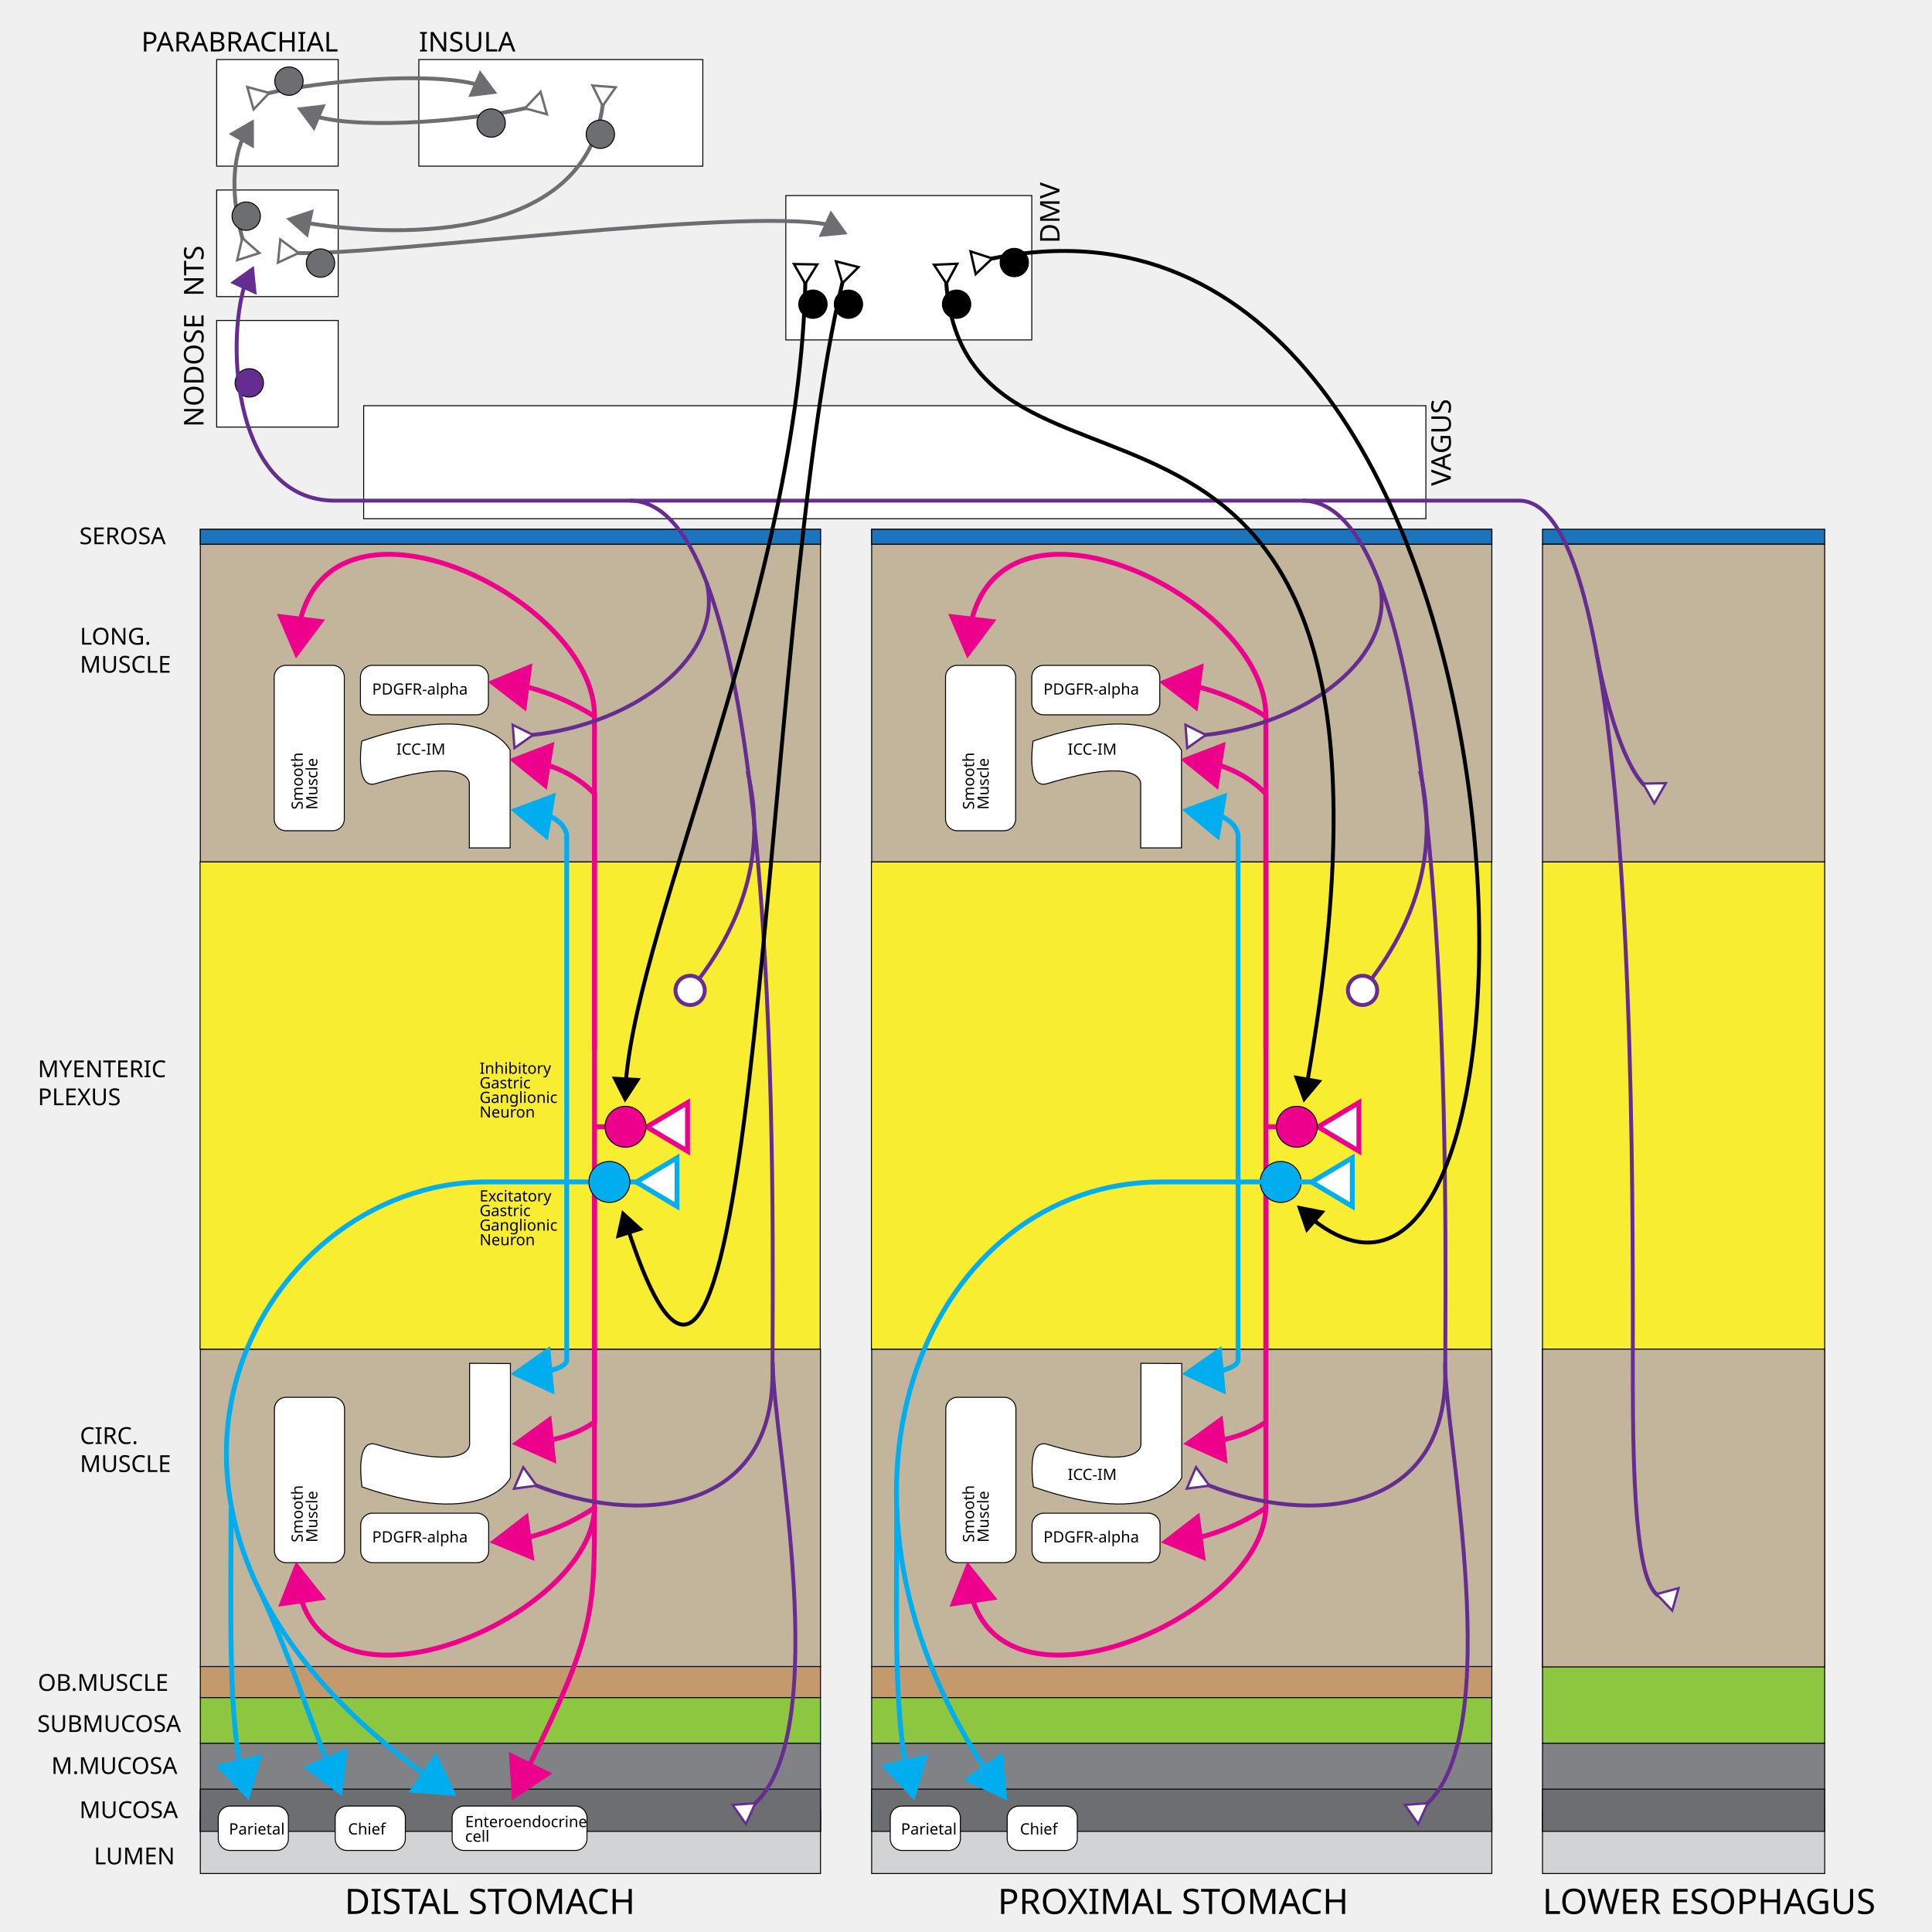
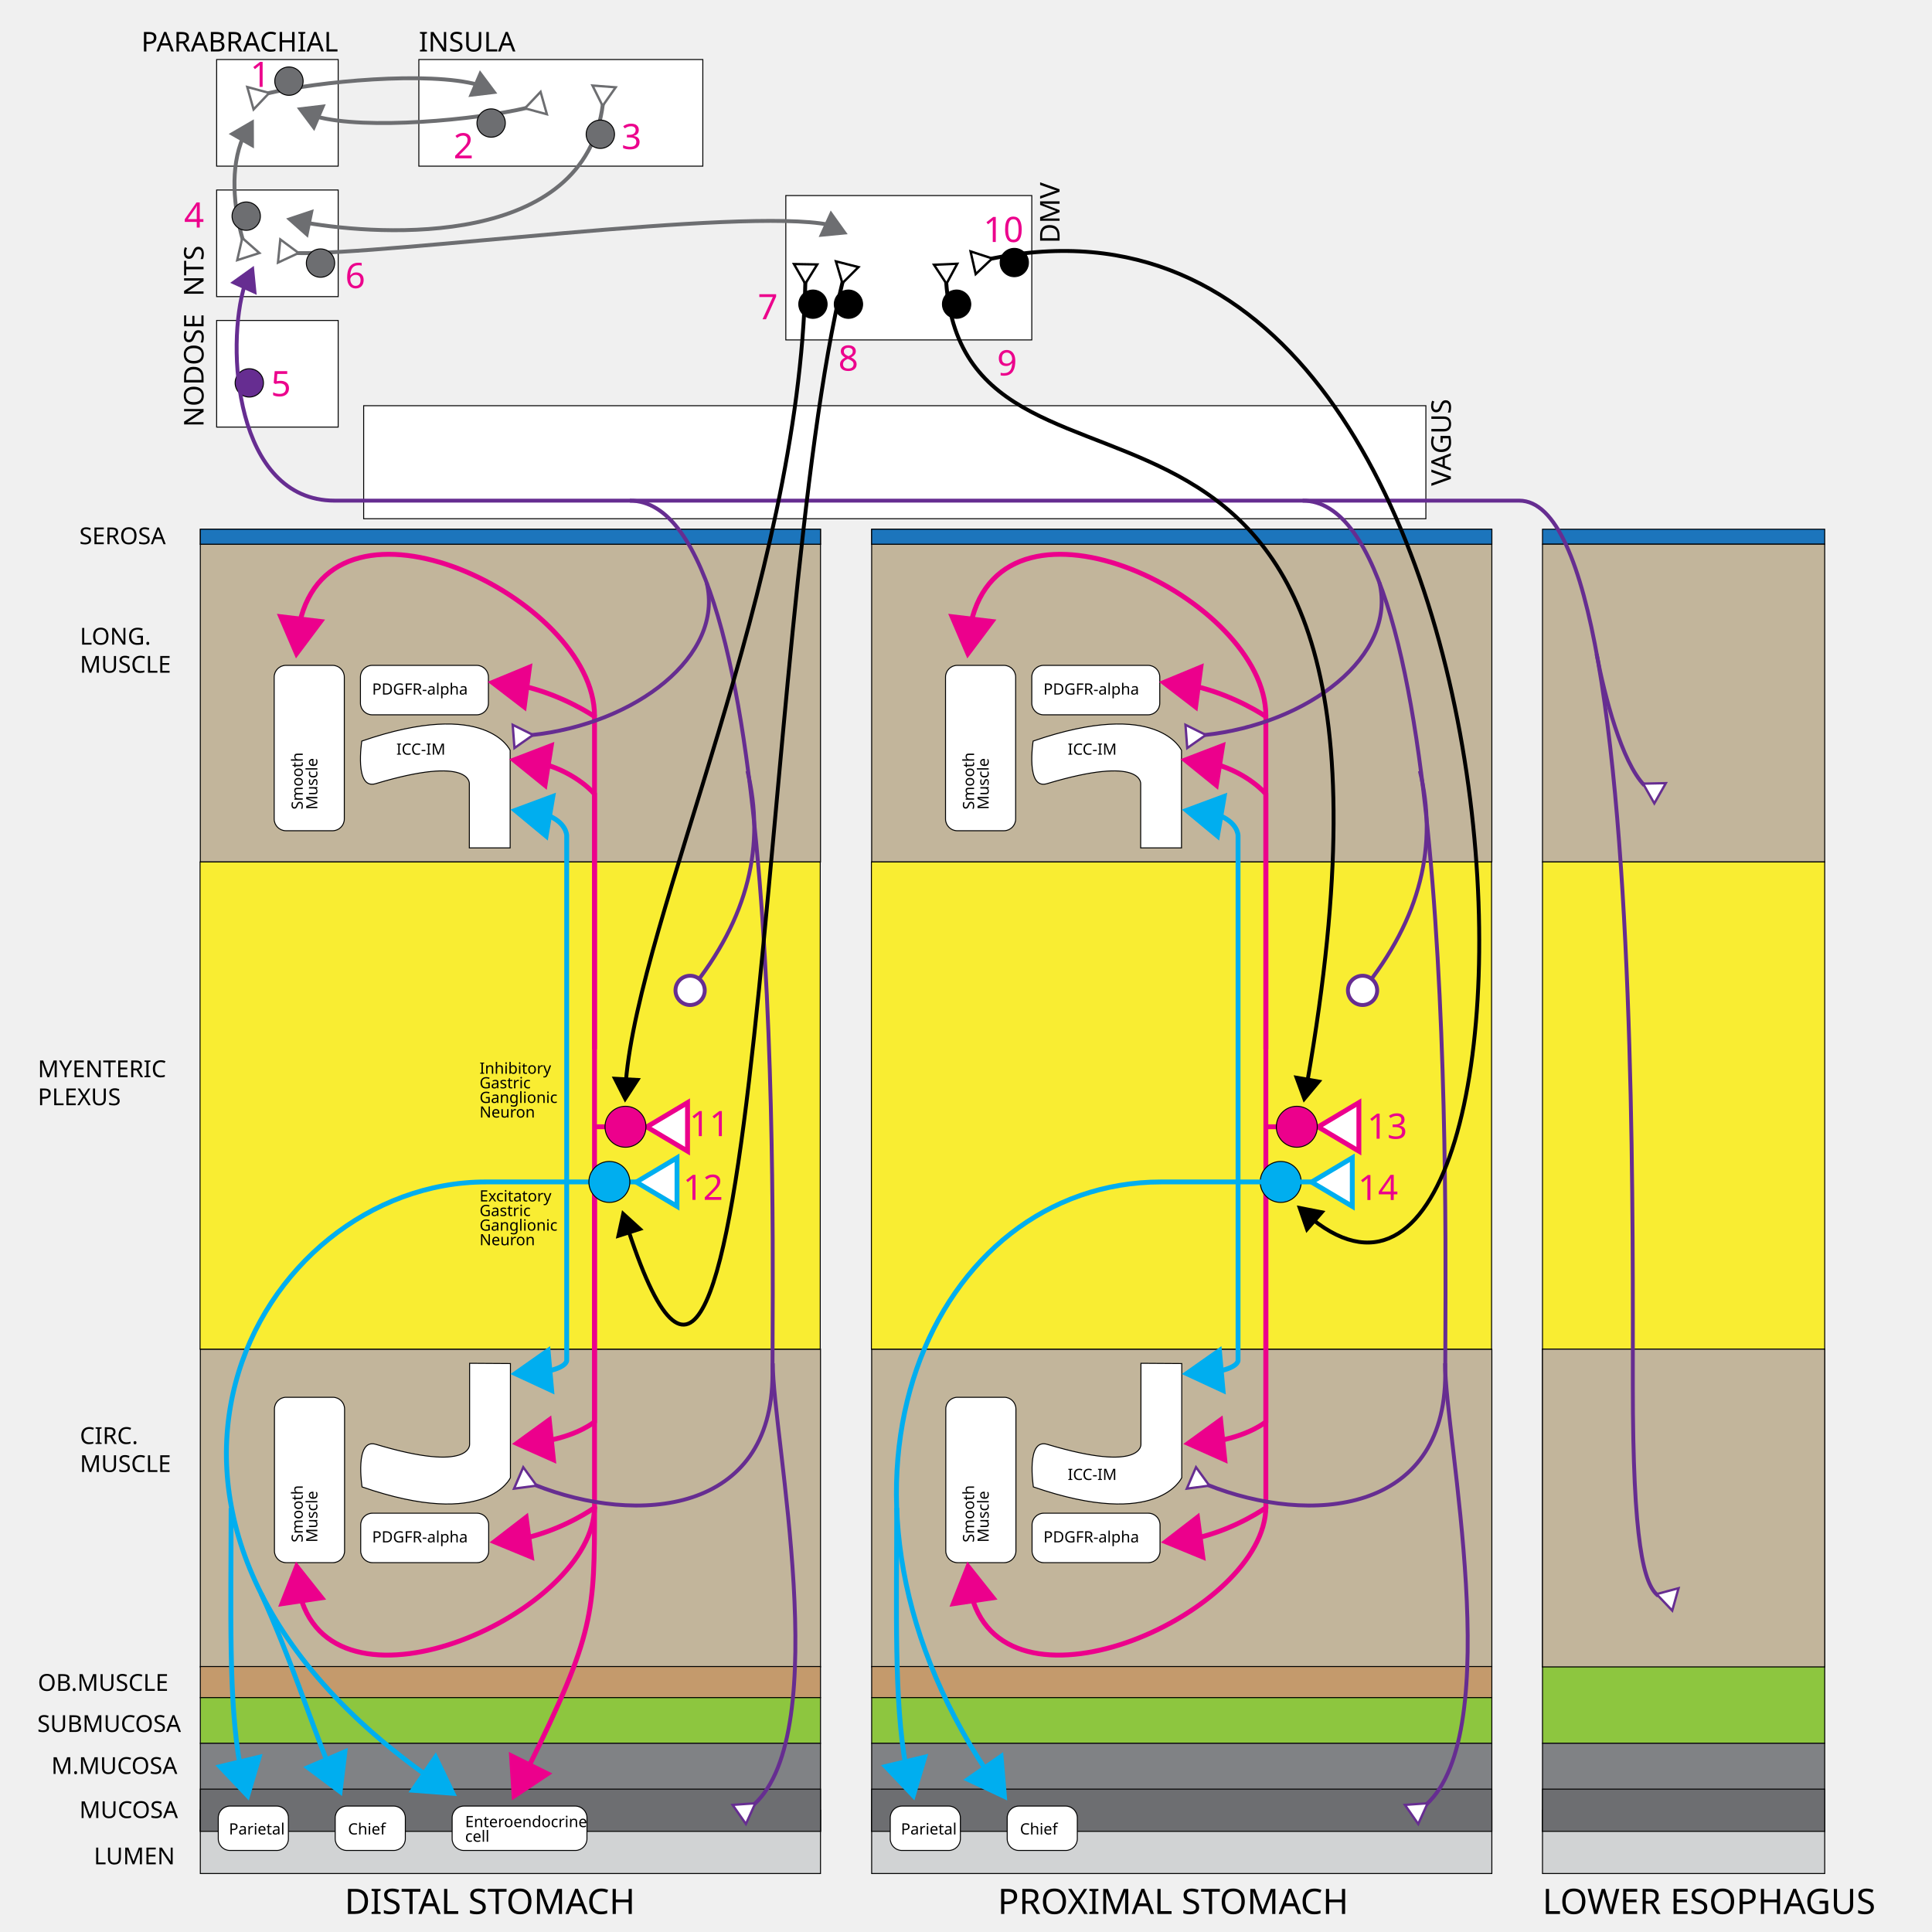
<svg xmlns="http://www.w3.org/2000/svg" version="1.1" id="Layer_1" x="0px" y="0px" viewBox="0 0 1984.25 1984.25" style="enable-background:new 0 0 1984.25 1984.25;" xml:space="preserve">
  <defs id="defs402929" />
  <style type="text/css" id="style402094">
	.st0{fill:#1C75BC;stroke:#000000;stroke-miterlimit:10;}
	.st1{fill:#C2B59B;stroke:#000000;stroke-miterlimit:10;}
	.st2{fill:#F9ED32;stroke:#000000;stroke-miterlimit:10;}
	.st3{fill:#C49A6C;stroke:#000000;stroke-miterlimit:10;}
	.st4{fill:#8DC63F;stroke:#000000;stroke-miterlimit:10;}
	.st5{fill:#808285;stroke:#000000;stroke-miterlimit:10;}
	.st6{fill:#D1D3D4;stroke:#000000;stroke-miterlimit:10;}
	.st7{fill:#6D6E71;stroke:#000000;stroke-miterlimit:10;}
	.st8{fill:#FFFFFF;stroke:#000000;stroke-miterlimit:10;}
	.st9{font-family:'CourierNewPS-BoldMT';}
	.st10{font-size:28px;}
	.st11{font-size:36px;}
	.st12{font-size:24px;}
	.st13{fill:none;stroke:#00AEEF;stroke-width:5;stroke-miterlimit:10;}
	.st14{fill:#00AEEF;}
	.st15{fill:none;stroke:#EC008C;stroke-width:5;stroke-miterlimit:10;}
	.st16{fill:#FFFFFF;}
	.st17{fill:#EC008C;}
	.st18{fill:#EC008C;stroke:#000000;stroke-miterlimit:10;}
	.st19{fill:#00AEEF;stroke:#000000;stroke-miterlimit:10;}
	.st20{font-family:'MyriadPro-Regular';}
	.st21{font-size:16px;}
	.st22{fill:none;stroke:#6D6E71;stroke-width:4;stroke-miterlimit:10;}
	.st23{fill:#6D6E71;}
	.st24{fill:#662D91;stroke:#000000;stroke-miterlimit:10;}
	.st25{fill:none;stroke:#662D91;stroke-width:4;stroke-miterlimit:10;}
	.st26{fill:#662D91;}
	.st27{fill:none;stroke:#000000;stroke-width:4;stroke-miterlimit:10;}
	.st28{stroke:#000000;stroke-miterlimit:10;}
</style>
  <rect x="895.24" y="543.54" class="st0" width="636.95" height="15.38" id="rect402096" />
  <rect x="895.24" y="558.92" class="st1" width="636.95" height="326.35" id="rect402098" />
  <rect x="895.24" y="1385.63" class="st1" width="636.95" height="326.35" id="rect402100" />
  <rect x="894.97" y="885.28" class="st2" width="636.95" height="500.35" id="rect402102" />
  <rect x="895.24" y="1711.62" class="st3" width="636.95" height="31.92" id="rect402104" />
  <rect x="895.24" y="1743.54" class="st4" width="636.95" height="46.89" id="rect402106" />
  <rect x="895.24" y="1790.43" class="st5" width="636.95" height="90.46" id="rect402108" />
  <rect x="895.24" y="1859.2" class="st6" width="636.95" height="65" id="rect402110" />
  <rect x="895.24" y="1837.52" class="st7" width="636.95" height="43.37" id="rect402112" />
  <rect x="895.24" y="543.54" class="st0" width="636.95" height="15.38" id="rect402114" />
  <rect x="1584.21" y="543.54" class="st0" width="289.85" height="15.38" id="rect402116" />
  <rect x="1584.21" y="558.92" class="st1" width="289.85" height="326.35" id="rect402118" />
  <rect x="1584.21" y="1385.63" class="st1" width="289.85" height="326.35" id="rect402120" />
  <rect x="1584.21" y="885.28" class="st2" width="289.85" height="500.35" id="rect402122" />
  <rect x="1584.21" y="1711.62" class="st4" width="289.85" height="78.81" id="rect402124" />
  <rect x="1584.21" y="1790.43" class="st5" width="289.85" height="90.46" id="rect402126" />
  <rect x="1584.21" y="1859.2" class="st6" width="289.85" height="65" id="rect402128" />
  <rect x="1584.21" y="1837.52" class="st7" width="289.85" height="43.37" id="rect402130" />
  <rect x="1584.21" y="1385.63" class="st1" width="289.85" height="326.35" id="rect402132" />
  <rect x="222.5" y="329.14" class="st8" width="124.83" height="109.5" id="rect402134" />
  <rect x="373.5" y="416.68" class="st8" width="1090.94" height="116.08" id="rect402136" />
  <text transform="rotate(-90)" class="st9 st10" id="text402138" x="-438.64" y="209.058">NODOSE</text>
  <text class="st9 st10" id="text402140" x="430.171" y="52.868">INSULA</text>
  <rect x="222.5" y="195.14" class="st8" width="124.83" height="109.5" id="rect402142" />
  <text transform="rotate(-90)" class="st9 st10" id="text402144" x="-304.368" y="209.058">NTS</text>
  <rect x="222.5" y="61.15" class="st8" width="124.83" height="109.5" id="rect402146" />
  <text class="st9 st10" id="text402148" x="145.123" y="52.868">PARABRACHIAL</text>
  <rect x="430.17" y="61.15" class="st8" width="291.66" height="109.5" id="rect402150" />
  <text class="st9 st11" id="text402152" x="353.894" y="1965.708">DISTAL STOMACH</text>
  <text class="st9 st11" id="text402154" x="1024.732" y="1965.708">PROXIMAL STOMACH</text>
  <text class="st9 st11" id="text402156" x="1584.207" y="1965.708">LOWER ESOPHAGUS</text>
  <text class="st9 st12" id="text402158" x="81.51" y="558.923">SEROSA</text>
  <text id="text402164" x="82.036" y="662.063">
    <tspan x="82.036" y="662.063" class="st9 st12" id="tspan402160">LONG.</tspan>
    <tspan x="82.036" y="690.863" class="st9 st12" id="tspan402162">MUSCLE</tspan>
  </text>
  <text id="text402170" x="82.036" y="1483.005">
    <tspan x="82.036" y="1483.005" class="st9 st12" id="tspan402166">CIRC.</tspan>
    <tspan x="82.036" y="1511.805" class="st9 st12" id="tspan402168">MUSCLE</tspan>
  </text>
  <text class="st9 st12" id="text402172" x="38.829" y="1736.579">OB.MUSCLE</text>
  <text class="st9 st12" id="text402174" x="96.438" y="1914.736">LUMEN</text>
  <text class="st9 st12" id="text402176" x="81.51" y="1867.204">MUCOSA</text>
  <text class="st9 st12" id="text402178" x="52.706" y="1821.923">M.MUCOSA</text>
  <text class="st9 st12" id="text402180" x="38.303" y="1778.803">SUBMUCOSA</text>
  <text id="text402186" x="38.829" y="1106.298">
    <tspan x="38.829" y="1106.298" class="st9 st12" id="tspan402182">MYENTERIC</tspan>
    <tspan x="38.829" y="1135.098" class="st9 st12" id="tspan402184">PLEXUS</tspan>
  </text>
  <rect x="807.07" y="200.84" class="st8" width="252.63" height="148.28" id="rect402188" />
  <text transform="rotate(-90)" class="st9 st10" id="text402190" x="-249.894" y="1088.223">DMV</text>
  <text transform="rotate(-90)" class="st9 st10" id="text402192" x="-499.008" y="1490.064">VAGUS</text>
  <g id="g402200" transform="translate(56,-4)">
    <path class="st8" d="M 975.12,857.19 H 927.1 c -6.6,0 -12,-5.4 -12,-12 V 699.35 c 0,-6.6 5.4,-12 12,-12 h 48.02 c 6.6,0 12,5.4 12,12 v 145.84 c 0,6.6 -5.4,12 -12,12 z" id="path402194" />
    <path class="st8" d="M 1123.13,738.14 H 1015.7 c -6.6,0 -12,-5.4 -12,-12 v -26.79 c 0,-6.6 5.4,-12 12,-12 h 107.43 c 6.6,0 12,5.4 12,12 v 26.79 c 0,6.6 -5.4,12 -12,12 z" id="path402196" />
    <path class="st8" d="m 1005.07,765.13 c 128.57,-44.44 152.38,9.52 152.38,9.52 v 100.19 h -41.92 v -65.99 c 0,0 2.13,-29.51 -96.18,0 -22.22,6.67 -14.28,-43.72 -14.28,-43.72 z" id="path402198" />
  </g>
  <g id="g402208" transform="translate(56,-4)">
    <path class="st8" d="m 975.39,1439.07 h -48.02 c -6.6,0 -12,5.4 -12,12 v 145.84 c 0,6.6 5.4,12 12,12 h 48.02 c 6.6,0 12,-5.4 12,-12 v -145.84 c 0,-6.6 -5.4,-12 -12,-12 z" id="path402202" />
    <path class="st8" d="m 1123.4,1558.12 h -107.43 c -6.6,0 -12,5.4 -12,12 v 26.79 c 0,6.6 5.4,12 12,12 h 107.43 c 6.6,0 12,-5.4 12,-12 v -26.79 c 0,-6.6 -5.4,-12 -12,-12 z" id="path402204" />
    <path class="st8" d="m 1005.34,1531.13 c 128.57,44.44 152.38,-9.52 152.38,-9.52 v -117.19 l -41.92,-0.28 v 83.28 c 0,0 2.13,29.51 -96.18,0 -22.21,-6.68 -14.28,43.71 -14.28,43.71 z" id="path402206" />
  </g>
  <g id="g402218" transform="translate(56,-4)">
    <g id="g402216">
      <path class="st13" d="m 1215.53,1217.9 c 0,-109.15 0,-355.73 0,-355.73 0,0 0.1,-14.16 -22.23,-21.85" id="path402210" />
      <g id="g402214">
        <polygon class="st14" points="1157.73,835.48 1196.11,867.29 1204.46,818.13 " id="polygon402212" />
      </g>
    </g>
  </g>
  <g id="g402228" transform="translate(56,-4)">
    <g id="g402226">
      <path class="st13" d="m 1215.53,1217.9 c 0,56.32 0,183.53 0,183.53 0,0 0.1,7.25 -22.01,11.23" id="path402220" />
      <g id="g402224">
        <polygon class="st14" points="1157.73,1415.21 1202.96,1436.18 1198.49,1386.52 " id="polygon402222" />
      </g>
    </g>
  </g>
  <g id="g402242" transform="translate(56,-4)">
    <g id="g402240">
      <polyline class="st15" points="1302.27,1161.24 1291.96,1161.24 1244.09,1161.24   " id="polyline402230" />
      <g id="g402238">
        <g id="g402236">
          <polygon class="st16" points="1297.77,1161.38 1339.63,1186.31 1339.63,1136.45 " id="polygon402232" />
          <path class="st17" d="m 1342.13,1132.05 -49.24,29.33 49.24,29.33 z m -39.47,29.33 34.47,-20.53 v 41.06 z" id="path402234" />
        </g>
      </g>
    </g>
  </g>
  <circle class="st18" cx="1331.89" cy="1157.24" r="21.03" id="circle402244" />
  <g id="g402254" transform="translate(56,-4)">
    <g id="g402252">
      <path class="st15" d="m 1244.09,1161.24 c 0,-104.88 0,-341.79 0,-341.79 0,0 -17.66,-21.12 -52.24,-30.85" id="path402246" />
      <g id="g402250">
        <polygon class="st17" points="1156.29,783.79 1195.03,815.17 1202.83,765.93 " id="polygon402248" />
      </g>
    </g>
  </g>
  <g id="g402264" transform="translate(56,-4)">
    <g id="g402262">
      <path class="st15" d="m 1244.09,1081.73 c 0,-104.88 0,-341.79 0,-341.79 0,0 -32.16,-22.13 -74.16,-31.52" id="path402256" />
      <g id="g402260">
        <polygon class="st17" points="1134.29,704.28 1173.82,734.66 1180.36,685.23 " id="polygon402258" />
      </g>
    </g>
  </g>
  <g id="g402274" transform="translate(56,-4)">
    <g id="g402272">
      <path class="st15" d="m 1244.09,1210.68 c 0,104.88 0,341.79 0,341.79 0,0 -30.8,22.05 -72.16,31.47" id="path402266" />
      <g id="g402270">
        <polygon class="st17" points="1136.29,1588.13 1182.39,1607.11 1175.77,1557.69 " id="polygon402268" />
      </g>
    </g>
  </g>
  <g id="g402284" transform="translate(56,-4)">
    <g id="g402282">
      <path class="st15" d="m 1244.09,1161.24 c 0,92.98 0,303.02 0,303.02 0,0 -15.7,13.32 -49.06,19.57" id="path402276" />
      <g id="g402280">
        <polygon class="st17" points="1159.29,1487 1204.83,1507.29 1199.63,1457.71 " id="polygon402278" />
      </g>
    </g>
  </g>
  <circle class="st19" cx="1315.33" cy="1213.9" r="21.03" id="circle402286" />
  <g id="g402296" transform="translate(56,-4)">
    <g id="g402294">
      <path class="st15" d="m 1244.09,739.12 c 0,-120.52 -268.81,-249.77 -303.04,-94.59" id="path402288" />
      <g id="g402292">
        <polygon class="st17" points="937.47,680.23 967.35,640.32 917.85,634.4 " id="polygon402290" />
      </g>
    </g>
  </g>
  <g id="g402306" transform="translate(56,-4)">
    <g id="g402304">
      <path class="st15" d="m 1244.09,1551.39 c 0,108.45 -264.59,227.28 -302.19,92.03" id="path402298" />
      <g id="g402302">
        <polygon class="st17" points="937.48,1607.8 919.18,1654.17 968.5,1646.82 " id="polygon402300" />
      </g>
    </g>
  </g>
  <text transform="rotate(-90)" id="text402312" x="-831.48" y="1000.423">
    <tspan x="-831.48" y="1000.423" class="st20 st21" id="tspan402308">Smooth</tspan>
    <tspan x="-831.48" y="1015.423" class="st20 st21" id="tspan402310">Muscle</tspan>
  </text>
  <text transform="rotate(-90)" id="text402318" x="-1584.13" y="1000.423">
    <tspan x="-1584.13" y="1000.423" class="st20 st21" id="tspan402314">Smooth</tspan>
    <tspan x="-1584.13" y="1015.423" class="st20 st21" id="tspan402316">Muscle</tspan>
  </text>
  <text class="st20 st21" id="text402320" x="1071.689" y="713.37">PDGFR-alpha</text>
  <text class="st20 st21" id="text402322" x="1071.689" y="1584.13">PDGFR-alpha</text>
  <text class="st20 st21" id="text402324" x="1096.567" y="775.105">ICC-IM</text>
  <text class="st20 st21" id="text402326" x="1096.567" y="1519.989">ICC-IM</text>
  <rect x="205.74" y="543.54" class="st0" width="636.95" height="15.38" id="rect402328" />
  <rect x="205.74" y="558.92" class="st1" width="636.95" height="326.35" id="rect402330" />
  <rect x="205.74" y="1385.63" class="st1" width="636.95" height="326.35" id="rect402332" />
  <rect x="205.48" y="885.28" class="st2" width="636.95" height="500.35" id="rect402334" />
  <rect x="205.74" y="1711.62" class="st3" width="636.95" height="31.92" id="rect402336" />
  <rect x="205.74" y="1743.54" class="st4" width="636.95" height="46.89" id="rect402338" />
  <rect x="205.74" y="1790.43" class="st5" width="636.95" height="90.46" id="rect402340" />
  <rect x="205.74" y="1859.2" class="st6" width="636.95" height="65" id="rect402342" />
  <rect x="205.74" y="1837.52" class="st7" width="636.95" height="43.37" id="rect402344" />
  <rect x="205.74" y="543.54" class="st0" width="636.95" height="15.38" id="rect402346" />
  <g id="g402354" transform="translate(56,-4)">
    <path class="st8" d="M 285.62,857.19 H 237.6 c -6.6,0 -12,-5.4 -12,-12 V 699.35 c 0,-6.6 5.4,-12 12,-12 h 48.02 c 6.6,0 12,5.4 12,12 v 145.84 c 0,6.6 -5.4,12 -12,12 z" id="path402348" />
    <path class="st8" d="M 433.63,738.14 H 326.19 c -6.6,0 -12,-5.4 -12,-12 v -26.79 c 0,-6.6 5.4,-12 12,-12 h 107.43 c 6.6,0 12,5.4 12,12 v 26.79 c 0.01,6.6 -5.39,12 -11.99,12 z" id="path402350" />
    <path class="st8" d="m 315.57,765.13 c 128.57,-44.44 152.38,9.52 152.38,9.52 v 100.19 h -41.92 v -65.99 c 0,0 2.13,-29.51 -96.18,0 -22.21,6.67 -14.28,-43.72 -14.28,-43.72 z" id="path402352" />
  </g>
  <g id="g402362" transform="translate(56,-4)">
    <path class="st8" d="m 285.89,1439.07 h -48.02 c -6.6,0 -12,5.4 -12,12 v 145.84 c 0,6.6 5.4,12 12,12 h 48.02 c 6.6,0 12,-5.4 12,-12 v -145.84 c 0,-6.6 -5.4,-12 -12,-12 z" id="path402356" />
    <path class="st8" d="M 433.9,1558.12 H 326.47 c -6.6,0 -12,5.4 -12,12 v 26.79 c 0,6.6 5.4,12 12,12 H 433.9 c 6.6,0 12,-5.4 12,-12 v -26.79 c 0,-6.6 -5.4,-12 -12,-12 z" id="path402358" />
    <path class="st8" d="m 315.85,1531.13 c 128.57,44.44 152.38,-9.52 152.38,-9.52 v -117.19 l -41.92,-0.28 v 83.28 c 0,0 2.13,29.51 -96.18,0 -22.22,-6.68 -14.28,43.71 -14.28,43.71 z" id="path402360" />
  </g>
  <path class="st8" d="m 284.19,1854.92 h -48.02 c -6.6,0 -12,5.4 -12,12 v 21.61 c 0,6.6 5.4,12 12,12 h 48.02 c 6.6,0 12,-5.4 12,-12 v -21.61 c 0,-6.6 -5.4,-12 -12,-12 z" id="path402364" />
  <path class="st8" d="m 404.29,1854.92 h -48.02 c -6.6,0 -12,5.4 -12,12 v 21.61 c 0,6.6 5.4,12 12,12 h 48.02 c 6.6,0 12,-5.4 12,-12 v -21.61 c 0,-6.6 -5.4,-12 -12,-12 z" id="path402366" />
  <path class="st8" d="M 590.83,1854.92 H 476.37 c -6.6,0 -12,5.4 -12,12 v 21.61 c 0,6.6 5.4,12 12,12 h 114.46 c 6.6,0 12,-5.4 12,-12 v -21.61 c 0,-6.6 -5.4,-12 -12,-12 z" id="path402368" />
  <g id="g402386" transform="translate(56,-4)">
    <g id="g402384">
      <path class="st13" d="M 601.96,1217.9 H 526.8 443.14 c -236.52,0 -429.61,347.49 -59.62,610.59" id="path402370" />
      <g id="g402378">
        <g id="g402376">
          <polygon class="st16" points="597.47,1218.04 639.32,1242.97 639.32,1193.11 " id="polygon402372" />
          <path class="st14" d="m 641.82,1188.72 -49.24,29.33 49.24,29.33 z m -39.46,29.32 34.47,-20.53 v 41.06 z" id="path402374" />
        </g>
      </g>
      <g id="g402382">
        <polygon class="st14" points="413.21,1848.64 391.67,1803.68 363.51,1844.82 " id="polygon402380" />
      </g>
    </g>
  </g>
  <g id="g402396" transform="translate(56,-4)">
    <g id="g402394">
      <path class="st13" d="m 526.03,1217.9 c 0,-109.15 0,-355.73 0,-355.73 0,0 0.1,-14.16 -22.23,-21.85" id="path402388" />
      <g id="g402392">
        <polygon class="st14" points="468.23,835.48 506.62,867.29 514.97,818.13 " id="polygon402390" />
      </g>
    </g>
  </g>
  <g id="g402406" transform="translate(56,-4)">
    <g id="g402404">
      <path class="st13" d="m 526.03,1217.9 c 0,56.32 0,183.53 0,183.53 0,0 0.1,7.25 -22.01,11.23" id="path402398" />
      <g id="g402402">
        <polygon class="st14" points="468.23,1415.21 513.46,1436.18 509,1386.52 " id="polygon402400" />
      </g>
    </g>
  </g>
  <g id="g402420" transform="translate(56,-4)">
    <g id="g402418">
      <line class="st15" x1="612.77" y1="1161.24" x2="554.59" y2="1161.24" id="line402408" />
      <g id="g402416">
        <g id="g402414">
          <polygon class="st16" points="608.28,1161.38 650.13,1186.31 650.13,1136.45 " id="polygon402410" />
          <path class="st17" d="m 652.63,1132.05 -49.24,29.33 49.24,29.33 z m -39.47,29.33 34.47,-20.53 v 41.06 z" id="path402412" />
        </g>
      </g>
    </g>
  </g>
  <circle class="st18" cx="642.4" cy="1157.24" r="21.03" id="circle402422" />
  <g id="g402432" transform="translate(56,-4)">
    <g id="g402430">
      <path class="st15" d="m 554.59,1161.24 c 0,-104.88 0,-341.79 0,-341.79 0,0 -17.66,-21.12 -52.24,-30.85" id="path402424" />
      <g id="g402428">
        <polygon class="st17" points="466.79,783.79 505.53,815.17 513.33,765.93 " id="polygon402426" />
      </g>
    </g>
  </g>
  <g id="g402442" transform="translate(56,-4)">
    <g id="g402440">
      <path class="st15" d="m 554.59,1081.73 c 0,-104.88 0,-341.79 0,-341.79 0,0 -32.16,-22.13 -74.16,-31.52" id="path402434" />
      <g id="g402438">
        <polygon class="st17" points="444.79,704.28 484.32,734.66 490.86,685.23 " id="polygon402436" />
      </g>
    </g>
  </g>
  <g id="g402452" transform="translate(56,-4)">
    <g id="g402450">
      <path class="st15" d="m 554.59,1210.68 c 0,104.88 0,341.79 0,341.79 0,0 -30.8,22.05 -72.16,31.47" id="path402444" />
      <g id="g402448">
        <polygon class="st17" points="446.79,1588.13 492.89,1607.11 486.27,1557.69 " id="polygon402446" />
      </g>
    </g>
  </g>
  <g id="g402462" transform="translate(56,-4)">
    <g id="g402460">
      <path class="st15" d="m 554.59,1161.24 c 0,92.98 0,303.02 0,303.02 0,0 -15.7,13.32 -49.06,19.57" id="path402454" />
      <g id="g402458">
        <polygon class="st17" points="469.79,1487 515.33,1507.29 510.13,1457.71 " id="polygon402456" />
      </g>
    </g>
  </g>
  <circle class="st19" cx="625.84" cy="1213.9" r="21.03" id="circle402464" />
  <g id="g402474" transform="translate(56,-4)">
    <g id="g402472">
      <path class="st15" d="M 554.59,739.12 C 554.59,618.6 285.78,489.35 251.55,644.53" id="path402466" />
      <g id="g402470">
        <polygon class="st17" points="247.97,680.23 277.86,640.32 228.35,634.4 " id="polygon402468" />
      </g>
    </g>
  </g>
  <g id="g402484" transform="translate(56,-4)">
    <g id="g402482">
      <path class="st15" d="m 554.59,1551.39 c 0,108.45 -264.59,227.28 -302.19,92.03" id="path402476" />
      <g id="g402480">
        <polygon class="st17" points="247.98,1607.8 229.69,1654.17 279,1646.82 " id="polygon402478" />
      </g>
    </g>
  </g>
  <g id="g402494" transform="translate(56,-4)">
    <g id="g402492">
      <path class="st15" d="m 554.59,1551.39 c 0,108.89 0.17,130.12 -68.78,269.56" id="path402486" />
      <g id="g402490">
        <polygon class="st17" points="469.79,1853.04 511.28,1825.41 466.6,1803.29 " id="polygon402488" />
      </g>
    </g>
  </g>
  <text transform="rotate(-90)" id="text402500" x="-831.48" y="310.926">
    <tspan x="-831.48" y="310.926" class="st20 st21" id="tspan402496">Smooth</tspan>
    <tspan x="-831.48" y="325.926" class="st20 st21" id="tspan402498">Muscle</tspan>
  </text>
  <text transform="rotate(-90)" id="text402506" x="-1584.13" y="310.926">
    <tspan x="-1584.13" y="310.926" class="st20 st21" id="tspan402502">Smooth</tspan>
    <tspan x="-1584.13" y="325.926" class="st20 st21" id="tspan402504">Muscle</tspan>
  </text>
  <text class="st20 st21" id="text402508" x="382.193" y="713.37">PDGFR-alpha</text>
  <text class="st20 st21" id="text402510" x="382.193" y="1584.13">PDGFR-alpha</text>
  <text id="text402520" x="492.526" y="1102.762">
    <tspan x="492.526" y="1102.762" class="st20 st21" id="tspan402512">Inhibitory</tspan>
    <tspan x="492.526" y="1117.762" class="st20 st21" id="tspan402514">Gastric</tspan>
    <tspan x="492.526" y="1132.762" class="st20 st21" id="tspan402516">Ganglionic</tspan>
    <tspan x="492.526" y="1147.762" class="st20 st21" id="tspan402518">Neuron</tspan>
  </text>
  <text id="text402530" x="492.527" y="1233.936">
    <tspan x="492.527" y="1233.936" class="st20 st21" id="tspan402522">Excitatory</tspan>
    <tspan x="492.527" y="1248.936" class="st20 st21" id="tspan402524">Gastric</tspan>
    <tspan x="492.527" y="1263.936" class="st20 st21" id="tspan402526">Ganglionic</tspan>
    <tspan x="492.527" y="1278.936" class="st20 st21" id="tspan402528">Neuron</tspan>
  </text>
  <text class="st20 st21" id="text402532" x="407.07" y="775.105">ICC-IM</text>
  <text class="st20 st21" id="text402534" x="235.146" y="1884.068">Parietal</text>
  <text class="st20 st21" id="text402536" x="357.398" y="1884.068">Chief</text>
  <path class="st8" d="m 974.35,1854.92 h -48.02 c -6.6,0 -12,5.4 -12,12 v 21.61 c 0,6.6 5.4,12 12,12 h 48.02 c 6.6,0 12,-5.4 12,-12 v -21.61 c 0,-6.6 -5.4,-12 -12,-12 z" id="path402538" />
  <path class="st8" d="m 1094.45,1854.92 h -48.02 c -6.6,0 -12,5.4 -12,12 v 21.61 c 0,6.6 5.4,12 12,12 h 48.02 c 6.6,0 12,-5.4 12,-12 v -21.61 c 0,-6.6 -5.4,-12 -12,-12 z" id="path402540" />
  <text class="st20 st21" id="text402542" x="925.306" y="1884.068">Parietal</text>
  <text class="st20 st21" id="text402544" x="1047.558" y="1884.068">Chief</text>
  <text id="text402550" x="477.704" y="1876.568">
    <tspan x="477.704" y="1876.568" class="st20 st21" id="tspan402546">Enteroendocrine</tspan>
    <tspan x="477.704" y="1891.568" class="st20 st21" id="tspan402548">cell</tspan>
  </text>
  <g id="g402568" transform="translate(56,-4)">
    <g id="g402566">
      <path class="st22" d="M 218.43,99.95 C 270.83,87.6 383.84,76.89 435.19,91.13" id="path402552" />
      <g id="g402560">
        <g id="g402558">
          <polygon class="st16" points="220.53,99.43 197.95,93.36 204.43,116.39 " id="polygon402554" />
          <path class="st23" d="M 203.85,118.75 222.79,98.8 196.22,91.65 Z m 14.42,-18.68 -13.26,13.97 -5.34,-18.97 z" id="path402556" />
        </g>
      </g>
      <g id="g402564">
        <polygon class="st23" points="454.77,100.09 436.85,76.14 425.06,103.64 " id="polygon402562" />
      </g>
    </g>
  </g>
  <g id="g402586" transform="translate(56,-4)">
    <g id="g402584">
      <path class="st22" d="m 248.5,263.93 c 93.14,2.08 457.7,-47.12 546.82,-29.07" id="path402570" />
      <g id="g402578">
        <g id="g402576">
          <polygon class="st16" points="250.68,263.83 231.89,249.9 229.48,273.71 " id="polygon402572" />
          <path class="st23" d="M 228.07,275.69 253,264.07 230.9,247.68 Z m 20.27,-12.1 -17.45,8.14 1.99,-19.61 z" id="path402574" />
        </g>
      </g>
      <g id="g402582">
        <polygon class="st23" points="814.58,244.51 797.18,220.17 784.81,247.4 " id="polygon402580" />
      </g>
    </g>
  </g>
  <g id="g402604" transform="translate(56,-4)">
    <g id="g402602">
      <path class="st22" d="m 193.42,250.48 c -9.63,-33.63 -13.28,-74.38 0.21,-105.49" id="path402588" />
      <g id="g402596">
        <g id="g402594">
          <polygon class="st16" points="192.83,248.4 187.61,271.2 210.39,263.85 " id="polygon402590" />
          <path class="st23" d="m 212.77,264.34 -20.65,-18.17 -6.14,26.82 z m -19.22,-13.7 14.46,12.72 -18.76,6.05 z" id="path402592" />
        </g>
      </g>
      <g id="g402600">
        <polygon class="st23" points="204.72,126.54 178.86,141.57 204.82,156.45 " id="polygon402598" />
      </g>
    </g>
  </g>
  <g id="g402622" transform="translate(56,-4)">
    <g id="g402620">
      <path class="st22" d="m 485.2,114.76 c -52.4,12.35 -165.41,23.06 -216.76,8.82" id="path402606" />
      <g id="g402614">
        <g id="g402612">
          <polygon class="st16" points="483.1,115.27 505.68,121.35 499.2,98.31 " id="polygon402608" />
          <path class="st23" d="m 499.78,95.95 -18.94,19.95 26.57,7.15 z m -14.42,18.69 13.26,-13.97 5.34,18.97 z" id="path402610" />
        </g>
      </g>
      <g id="g402618">
        <polygon class="st23" points="248.86,114.61 266.78,138.56 278.56,111.07 " id="polygon402616" />
      </g>
    </g>
  </g>
  <g id="g402640" transform="translate(56,-4)">
    <g id="g402638">
      <path class="st22" d="M 563.21,110.65 C 545,259.56 335.09,246.06 258.93,232.85" id="path402624" />
      <g id="g402632">
        <g id="g402630">
          <polygon class="st16" points="562.93,112.79 576.37,93.66 552.51,91.85 " id="polygon402626" />
          <path class="st23" d="m 550.49,90.5 12.26,24.63 15.82,-22.51 z m 12.61,19.95 -8.58,-17.24 19.65,1.48 z" id="path402628" />
        </g>
      </g>
      <g id="g402636">
        <polygon class="st23" points="237.88,228.39 260.27,248.23 266.25,218.91 " id="polygon402634" />
      </g>
    </g>
  </g>
  <circle class="st7" cx="296.77" cy="83.34" r="14.55" id="circle402642" />
  <circle class="st7" cx="504.42" cy="126.37" r="14.55" id="circle402644" />
  <circle class="st7" cx="329.18" cy="270.2" r="14.55" id="circle402646" />
  <circle class="st7" cx="616.58" cy="137.87" r="14.55" id="circle402648" />
  <circle class="st7" cx="252.88" cy="222" r="14.55" id="circle402650" />
  <circle class="st24" cx="256.05" cy="393.24" r="14.55" id="circle402652" />
  <g id="g402670" transform="translate(56,-4)">
    <g id="g402668">
      <path class="st25" d="m 1647.15,1642.99 c -14.86,-11.22 -26.17,-54.03 -26.17,-216.58 0,-155.72 2.36,-526.6 -35.72,-743.2 -17.31,-98.45 -42.97,-165.03 -81,-165.03 H 1475.92 297.89 287.73 c -102.68,0 -112.06,-158.94 -92.34,-221.69" id="path402654" />
      <g id="g402662">
        <g id="g402660">
          <polygon class="st16" points="1645.37,1641.22 1661.46,1658.18 1667.95,1635.15 " id="polygon402656" />
          <path class="st26" d="m 1669.68,1633.44 -26.57,7.14 18.94,19.96 z m -22.05,8.41 18.6,-5 -5.34,18.97 z" id="path402658" />
        </g>
      </g>
      <g id="g402666">
        <polygon class="st26" points="204.72,277.08 180.4,294.5 207.64,306.85 " id="polygon402664" />
      </g>
    </g>
  </g>
  <g id="g402684" transform="translate(56,-4)">
    <g id="g402682">
      <path class="st25" d="m 1583.78,675.75 c 8.17,42.78 25.72,110.97 49.16,134.96" id="path402672" />
      <g id="g402680">
        <g id="g402678">
          <polygon class="st16" points="1631.51,808.82 1654.89,808.34 1643.07,829.15 " id="polygon402674" />
          <path class="st26" d="m 1643.07,831.58 -13.6,-23.92 27.51,-0.57 z m -9.52,-21.6 9.52,16.74 9.74,-17.14 z" id="path402676" />
        </g>
      </g>
    </g>
  </g>
  <g id="g402698" transform="translate(56,-4)">
    <g id="g402696">
      <path class="st25" d="m 590.87,518.19 c 160.2,0 146.5,745.51 146.5,897.03 0,143.45 -138.29,156.06 -244.23,113.78" id="path402686" />
      <g id="g402694">
        <g id="g402692">
          <polygon class="st16" points="495.13,1529.83 471.95,1532.88 481.4,1510.9 " id="polygon402688" />
          <path class="st26" d="m 481.13,1508.48 16.15,22.27 -27.28,3.6 z m 11.85,20.42 -11.31,-15.59 -7.79,18.11 z" id="path402690" />
        </g>
      </g>
    </g>
  </g>
  <g id="g402712" transform="translate(56,-4)">
    <g id="g402710">
      <path class="st25" d="m 669.76,602.4 c 18.1,74.99 -72.27,145.27 -180.4,156.61" id="path402700" />
      <g id="g402708">
        <g id="g402706">
          <polygon class="st16" points="491.5,758.82 472.38,772.29 470.56,748.42 " id="polygon402702" />
          <path class="st26" d="m 469.2,746.41 24.64,12.24 -22.5,15.84 z m 19.96,12.59 -17.25,-8.57 1.5,19.65 z" id="path402704" />
        </g>
      </g>
    </g>
  </g>
  <g id="g402726" transform="translate(56,-4)">
    <g id="g402724">
      <path class="st25" d="m 711.68,795.85 c 18.16,75.25 1.87,150.77 -59.39,226.01" id="path402714" />
      <g id="g402722">
        <g id="g402720">
          <path class="st16" d="m 641.28,1011.49 c -5.34,6.36 -4.52,15.85 1.84,21.19 6.36,5.34 15.85,4.52 21.19,-1.84 5.34,-6.36 4.52,-15.85 -1.84,-21.19 -6.36,-5.34 -15.85,-4.52 -21.19,1.84 z" id="path402716" />
          <path class="st26" d="m 639.74,1010.2 c 6.04,-7.19 16.82,-8.12 24.01,-2.08 7.19,6.04 8.12,16.82 2.08,24.01 -6.04,7.19 -16.82,8.12 -24.01,2.08 -7.19,-6.04 -8.12,-16.81 -2.08,-24.01 6.05,-7.19 -6.04,7.2 0,0 z m 23.03,19.36 c 4.63,-5.5 3.91,-13.74 -1.59,-18.37 -5.51,-4.63 -13.74,-3.91 -18.37,1.59 -4.63,5.51 -3.91,13.74 1.59,18.37 5.5,4.63 13.74,3.91 18.37,-1.59 4.63,-5.51 -4.63,5.5 0,0 z" id="path402718" />
        </g>
      </g>
    </g>
  </g>
  <g id="g402740" transform="translate(56,-4)">
    <g id="g402738">
      <path class="st25" d="m 1402.3,795.85 c 18.16,75.25 1.87,150.77 -59.39,226.01" id="path402728" />
      <g id="g402736">
        <g id="g402734">
          <path class="st16" d="m 1331.89,1011.49 c -5.34,6.36 -4.52,15.85 1.84,21.19 6.36,5.34 15.85,4.52 21.19,-1.84 5.34,-6.36 4.52,-15.85 -1.84,-21.19 -6.36,-5.34 -15.85,-4.52 -21.19,1.84 z" id="path402730" />
          <path class="st26" d="m 1330.36,1010.2 c 6.04,-7.19 16.82,-8.12 24.01,-2.08 7.19,6.04 8.12,16.82 2.08,24.01 -6.04,7.19 -16.82,8.12 -24.01,2.08 -7.19,-6.04 -8.12,-16.81 -2.08,-24.01 6.04,-7.19 -6.04,7.2 0,0 z m 23.02,19.36 c 4.63,-5.5 3.91,-13.74 -1.59,-18.37 -5.51,-4.63 -13.74,-3.91 -18.37,1.59 -4.63,5.51 -3.91,13.74 1.59,18.37 5.5,4.63 13.75,3.91 18.37,-1.59 4.63,-5.51 -4.62,5.5 0,0 z" id="path402732" />
        </g>
      </g>
    </g>
  </g>
  <g id="g402754" transform="translate(56,-4)">
    <g id="g402752">
      <path class="st25" d="m 737.66,1404.13 c 0,74.67 63.58,378.39 -19.51,453.39" id="path402742" />
      <g id="g402750">
        <g id="g402748">
          <polygon class="st16" points="719.74,1856.03 710.09,1877.33 696.41,1857.69 " id="polygon402744" />
          <path class="st26" d="m 694.22,1856.65 27.44,-1.96 -11.35,25.06 z m 23.59,0.72 -19.21,1.37 11.27,16.17 z" id="path402746" />
        </g>
      </g>
    </g>
  </g>
  <g id="g402768" transform="translate(56,-4)">
    <g id="g402766">
      <path class="st25" d="m 1428.15,1404.13 c 0,74.67 63.58,378.39 -19.51,453.39" id="path402756" />
      <g id="g402764">
        <g id="g402762">
          <polygon class="st16" points="1410.23,1856.03 1400.59,1877.33 1386.91,1857.69 " id="polygon402758" />
          <path class="st26" d="m 1384.72,1856.65 27.44,-1.96 -11.34,25.06 z m 23.59,0.72 -19.21,1.37 11.27,16.17 z" id="path402760" />
        </g>
      </g>
    </g>
  </g>
  <g id="g402782" transform="translate(56,-4)">
    <g id="g402780">
      <path class="st25" d="m 1281.83,518.19 c 160.2,0 146.5,745.51 146.5,897.03 0,143.45 -138.29,156.06 -244.23,113.78" id="path402770" />
      <g id="g402778">
        <g id="g402776">
          <polygon class="st16" points="1186.1,1529.83 1162.91,1532.88 1172.37,1510.9 " id="polygon402772" />
          <path class="st26" d="m 1172.1,1508.48 16.15,22.27 -27.28,3.6 z m 11.84,20.42 -11.31,-15.59 -7.79,18.11 z" id="path402774" />
        </g>
      </g>
    </g>
  </g>
  <g id="g402796" transform="translate(56,-4)">
    <g id="g402794">
      <path class="st25" d="m 1360.72,602.4 c 18.1,74.99 -72.27,145.27 -180.4,156.61" id="path402784" />
      <g id="g402792">
        <g id="g402790">
          <polygon class="st16" points="1182.47,758.82 1163.34,772.29 1161.52,748.42 " id="polygon402786" />
          <path class="st26" d="m 1160.17,746.41 24.64,12.24 -22.5,15.84 z m 19.96,12.59 -17.25,-8.57 1.5,19.65 z" id="path402788" />
        </g>
      </g>
    </g>
  </g>
  <g id="g402814" transform="translate(56,-4)">
    <g id="g402812">
      <path class="st27" d="M 771.14,293.33 C 764.52,602.95 600.72,945.55 586.8,1114.9" id="path402798" />
      <g id="g402806">
        <g id="g402804">
          <polygon class="st16" points="771.05,295.48 783.36,275.6 759.43,275.19 " id="polygon402800" />
          <path d="m 757.34,273.95 13.67,23.88 14.48,-23.39 z m 13.75,19.19 -9.57,-16.71 19.71,0.34 z" id="path402802" />
        </g>
      </g>
      <g id="g402810">
        <polygon points="585.87,1136.4 602.19,1111.34 572.32,1109.73 " id="polygon402808" />
      </g>
    </g>
  </g>
  <g id="g402832" transform="translate(56,-4)">
    <g id="g402830">
      <path class="st27" d="m 915.74,293.32 c 20.37,292.88 517.46,-20.26 370.93,821.89" id="path402816" />
      <g id="g402824">
        <g id="g402822">
          <polygon class="st16" points="916.08,295.46 927.17,274.88 903.26,275.91 " id="polygon402818" />
          <path d="m 901.1,274.8 15.08,23.01 13.05,-24.22 z m 14.88,18.32 -10.56,-16.1 19.69,-0.85 z" id="path402820" />
        </g>
      </g>
      <g id="g402828">
        <polygon points="1282.89,1136.4 1302.08,1113.45 1272.61,1108.31 " id="polygon402826" />
      </g>
    </g>
  </g>
  <g id="g402850" transform="translate(56,-4)">
    <g id="g402848">
      <path class="st27" d="m 960.93,269.88 c 591.76,-123.35 602.71,1202.28 331.06,986.46" id="path402834" />
      <g id="g402842">
        <g id="g402840">
          <polygon class="st16" points="963.04,269.45 940.81,262.19 946.07,285.54 " id="polygon402836" />
          <path d="m 945.37,287.86 19.96,-18.93 -26.15,-8.53 z m 15.38,-17.9 -13.97,13.25 -4.34,-19.23 z" id="path402838" />
        </g>
      </g>
      <g id="g402846">
        <polygon points="1275.89,1242.04 1285.61,1270.33 1305.25,1247.77 " id="polygon402844" />
      </g>
    </g>
  </g>
  <g id="g402868" transform="translate(56,-4)">
    <g id="g402866">
      <path class="st27" d="m 809.57,292.72 c -85.91,352.2 -83.62,1391.46 -220.22,974.75" id="path402852" />
      <g id="g402860">
        <g id="g402858">
          <polygon class="st16" points="809.17,294.85 825.71,278.32 802.52,272.43 " id="polygon402854" />
          <path d="m 800.77,270.74 7.82,26.38 19.47,-19.44 z m 8.97,21.83 -5.47,-18.46 19.1,4.86 z" id="path402856" />
        </g>
      </g>
      <g id="g402864">
        <polygon points="582.87,1246.94 576.48,1276.16 604.99,1267.07 " id="polygon402862" />
      </g>
    </g>
  </g>
  <circle transform="rotate(-9.218364)" class="st28" cx="774.101" cy="442.151" id="ellipse402870" r="14.55" style="stroke-width:1" />
  <circle transform="rotate(-9.218364)" class="st28" cx="810.091" cy="447.991" id="ellipse402872" r="14.55" style="stroke-width:1" />
  <circle transform="rotate(-9.218364)" class="st28" cx="919.738" cy="465.783" id="ellipse402874" r="14.55" style="stroke-width:1" />
  <circle transform="rotate(-9.218364)" class="st28" cx="985.079" cy="433.037" id="ellipse402876" r="14.55" style="stroke-width:1" />
  <g id="g402886" transform="translate(56,-4)">
    <g id="g402884">
      <path class="st13" d="m 181.36,1552.8 c 0,104.21 -2.97,198.4 9.43,265.55" id="path402878" />
      <g id="g402882">
        <polygon class="st14" points="199.51,1853.16 213.69,1805.36 165.2,1816.99 " id="polygon402880" />
      </g>
    </g>
  </g>
  <g id="g402896" transform="translate(56,-4)">
    <g id="g402894">
      <path class="st13" d="m 865,1552.69 c 0,104.21 -2.97,198.4 9.43,265.55" id="path402888" />
      <g id="g402892">
        <polygon class="st14" points="883.14,1853.04 897.32,1805.25 848.84,1816.87 " id="polygon402890" />
      </g>
    </g>
  </g>
  <g id="g402906" transform="translate(56,-4)">
    <g id="g402904">
      <path class="st13" d="m 212.3,1640.88 c 30.56,67.2 48.8,125.4 68.71,174.84" id="path402898" />
      <g id="g402902">
        <polygon class="st14" points="295.27,1848.64 301.25,1799.14 255.4,1818.72 " id="polygon402900" />
      </g>
    </g>
  </g>
  <g id="g402924" transform="translate(56,-4)">
    <g id="g402922">
      <path class="st13" d="m 1295.49,1217.9 h -75.16 -83.66 c -234.83,0 -375.3,309.91 -178.88,605.9" id="path402908" />
      <g id="g402916">
        <g id="g402914">
          <polygon class="st16" points="1291,1218.04 1332.85,1242.97 1332.85,1193.11 " id="polygon402910" />
          <path class="st14" d="m 1335.35,1188.72 -49.24,29.33 49.24,29.33 z m -39.46,29.32 34.47,-20.53 v 41.06 z" id="path402912" />
        </g>
      </g>
      <g id="g402920">
        <polygon class="st14" points="978.43,1853.16 974.26,1803.48 933.32,1831.94 " id="polygon402918" />
      </g>
    </g>
  </g>
+   <text class="st35 st36 st37" id="text816" x="256.943" y="89.202" style="font-size:36px;font-family:CourierNewPS-BoldMT;fill:#ec008c">1</text>
+   <text class="st35 st36 st37" id="text816-2" x="465.751" y="162.622" style="font-size:36px;font-family:CourierNewPS-BoldMT;fill:#ec008c">2</text>
+   <text class="st35 st36 st37" id="text816-7" x="638.312" y="153.077" style="font-size:36px;font-family:CourierNewPS-BoldMT;fill:#ec008c">3</text>
+   <text class="st35 st36 st37" id="text816-22" x="189.025" y="233.728" style="font-size:36px;font-family:CourierNewPS-BoldMT;fill:#ec008c">4</text>
+   <text class="st35 st36 st37" id="text816-6" x="354.563" y="295.891" style="font-size:36px;font-family:CourierNewPS-BoldMT;fill:#ec008c">6</text>
+   <text class="st35 st36 st37" id="text816-0" x="778.288" y="327.883" style="font-size:36px;font-family:CourierNewPS-BoldMT;fill:#ec008c">7</text>
+   <text class="st35 st36 st37" id="text816-61" x="860.978" y="380.676" style="font-size:36px;font-family:CourierNewPS-BoldMT;fill:#ec008c">8</text>
+   <text class="st35 st36 st37" id="text816-5" x="1024.033" y="385.512" style="font-size:36px;font-family:CourierNewPS-BoldMT;fill:#ec008c">9</text>
+   <text class="st35 st36 st37" id="text816-9" x="1009.925" y="248.537" style="font-size:36px;font-family:CourierNewPS-BoldMT;fill:#ec008c">10</text>
+   <text class="st35 st36 st37" id="text816-1" x="278.255" y="406.89" style="font-size:36px;font-family:CourierNewPS-BoldMT;fill:#ec008c">5</text>
+   <text class="st35 st36 st37" id="text816-4" x="708.005" y="1166.849" style="font-size:36px;font-family:CourierNewPS-BoldMT;fill:#ec008c">11</text>
+   <text class="st35 st36 st37" id="text816-90" x="701.503" y="1232.317" style="font-size:36px;font-family:CourierNewPS-BoldMT;fill:#ec008c">12</text>
+   <text class="st35 st36 st37" id="text816-91" x="1404.164" y="1169.486" style="font-size:36px;font-family:CourierNewPS-BoldMT;fill:#ec008c">13</text>
+   <text class="st35 st36 st37" id="text816-77" x="1394.7" y="1232.472" style="font-size:36px;font-family:CourierNewPS-BoldMT;fill:#ec008c">14</text>
</svg>
